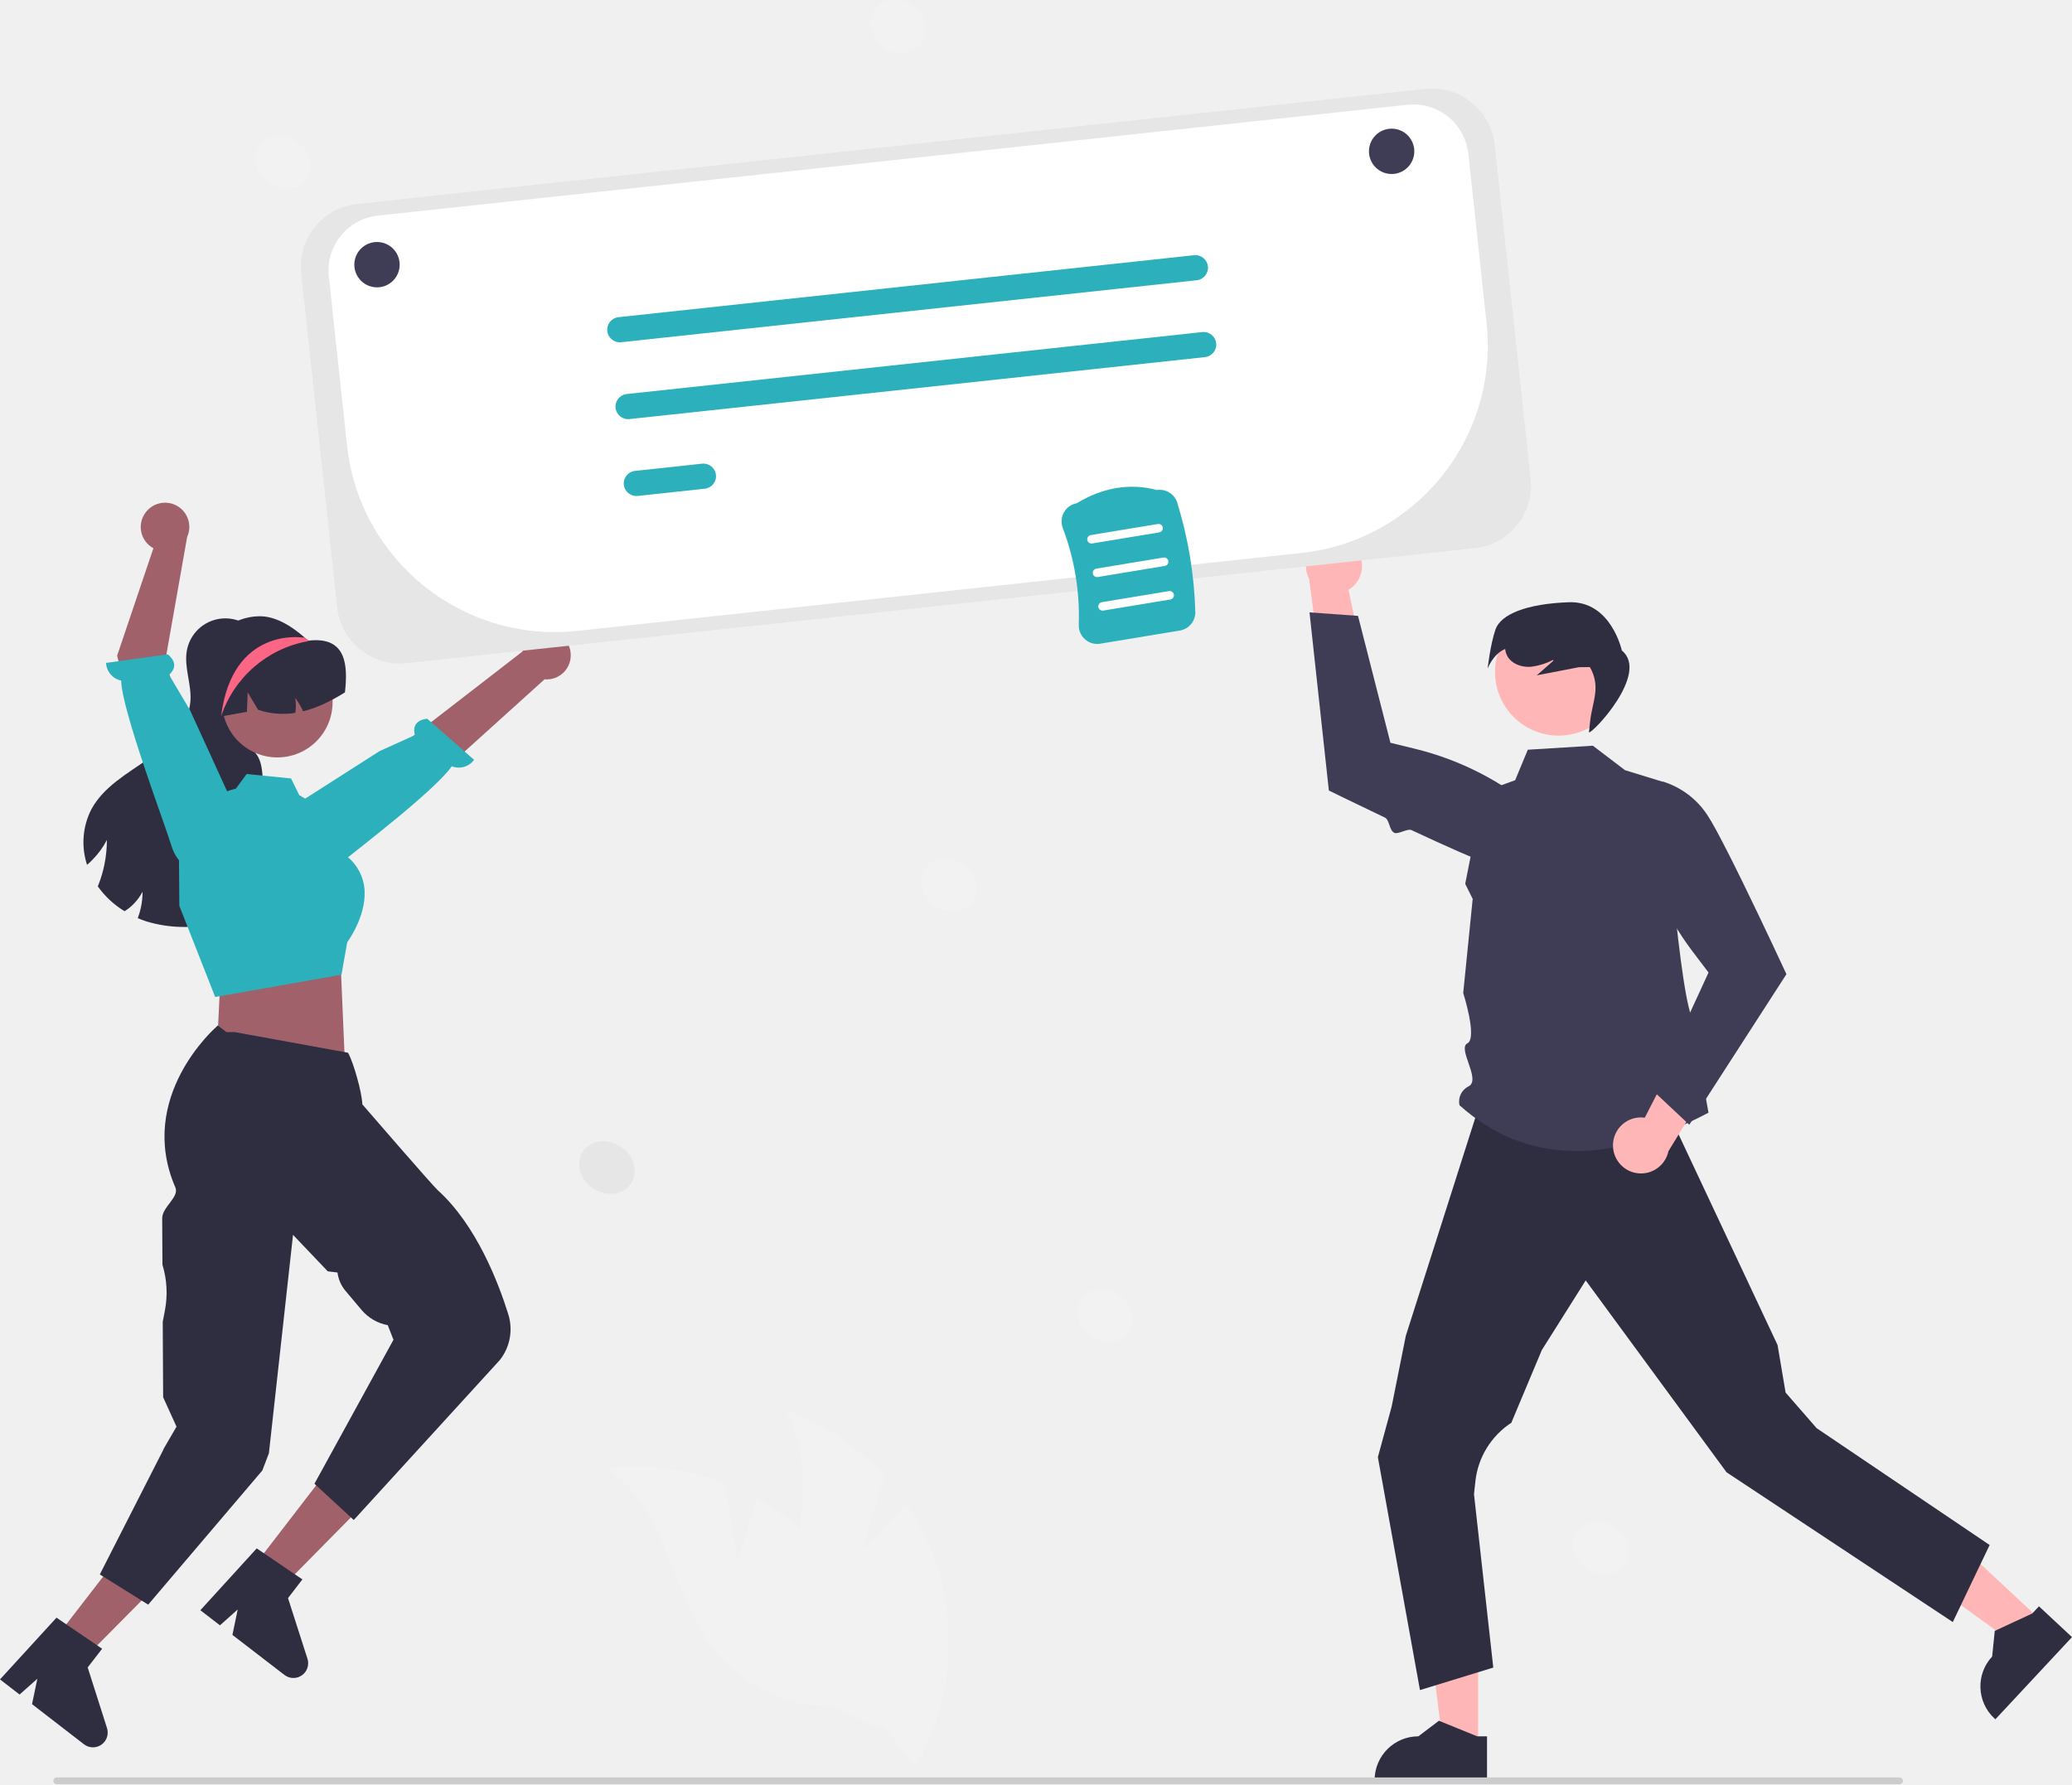
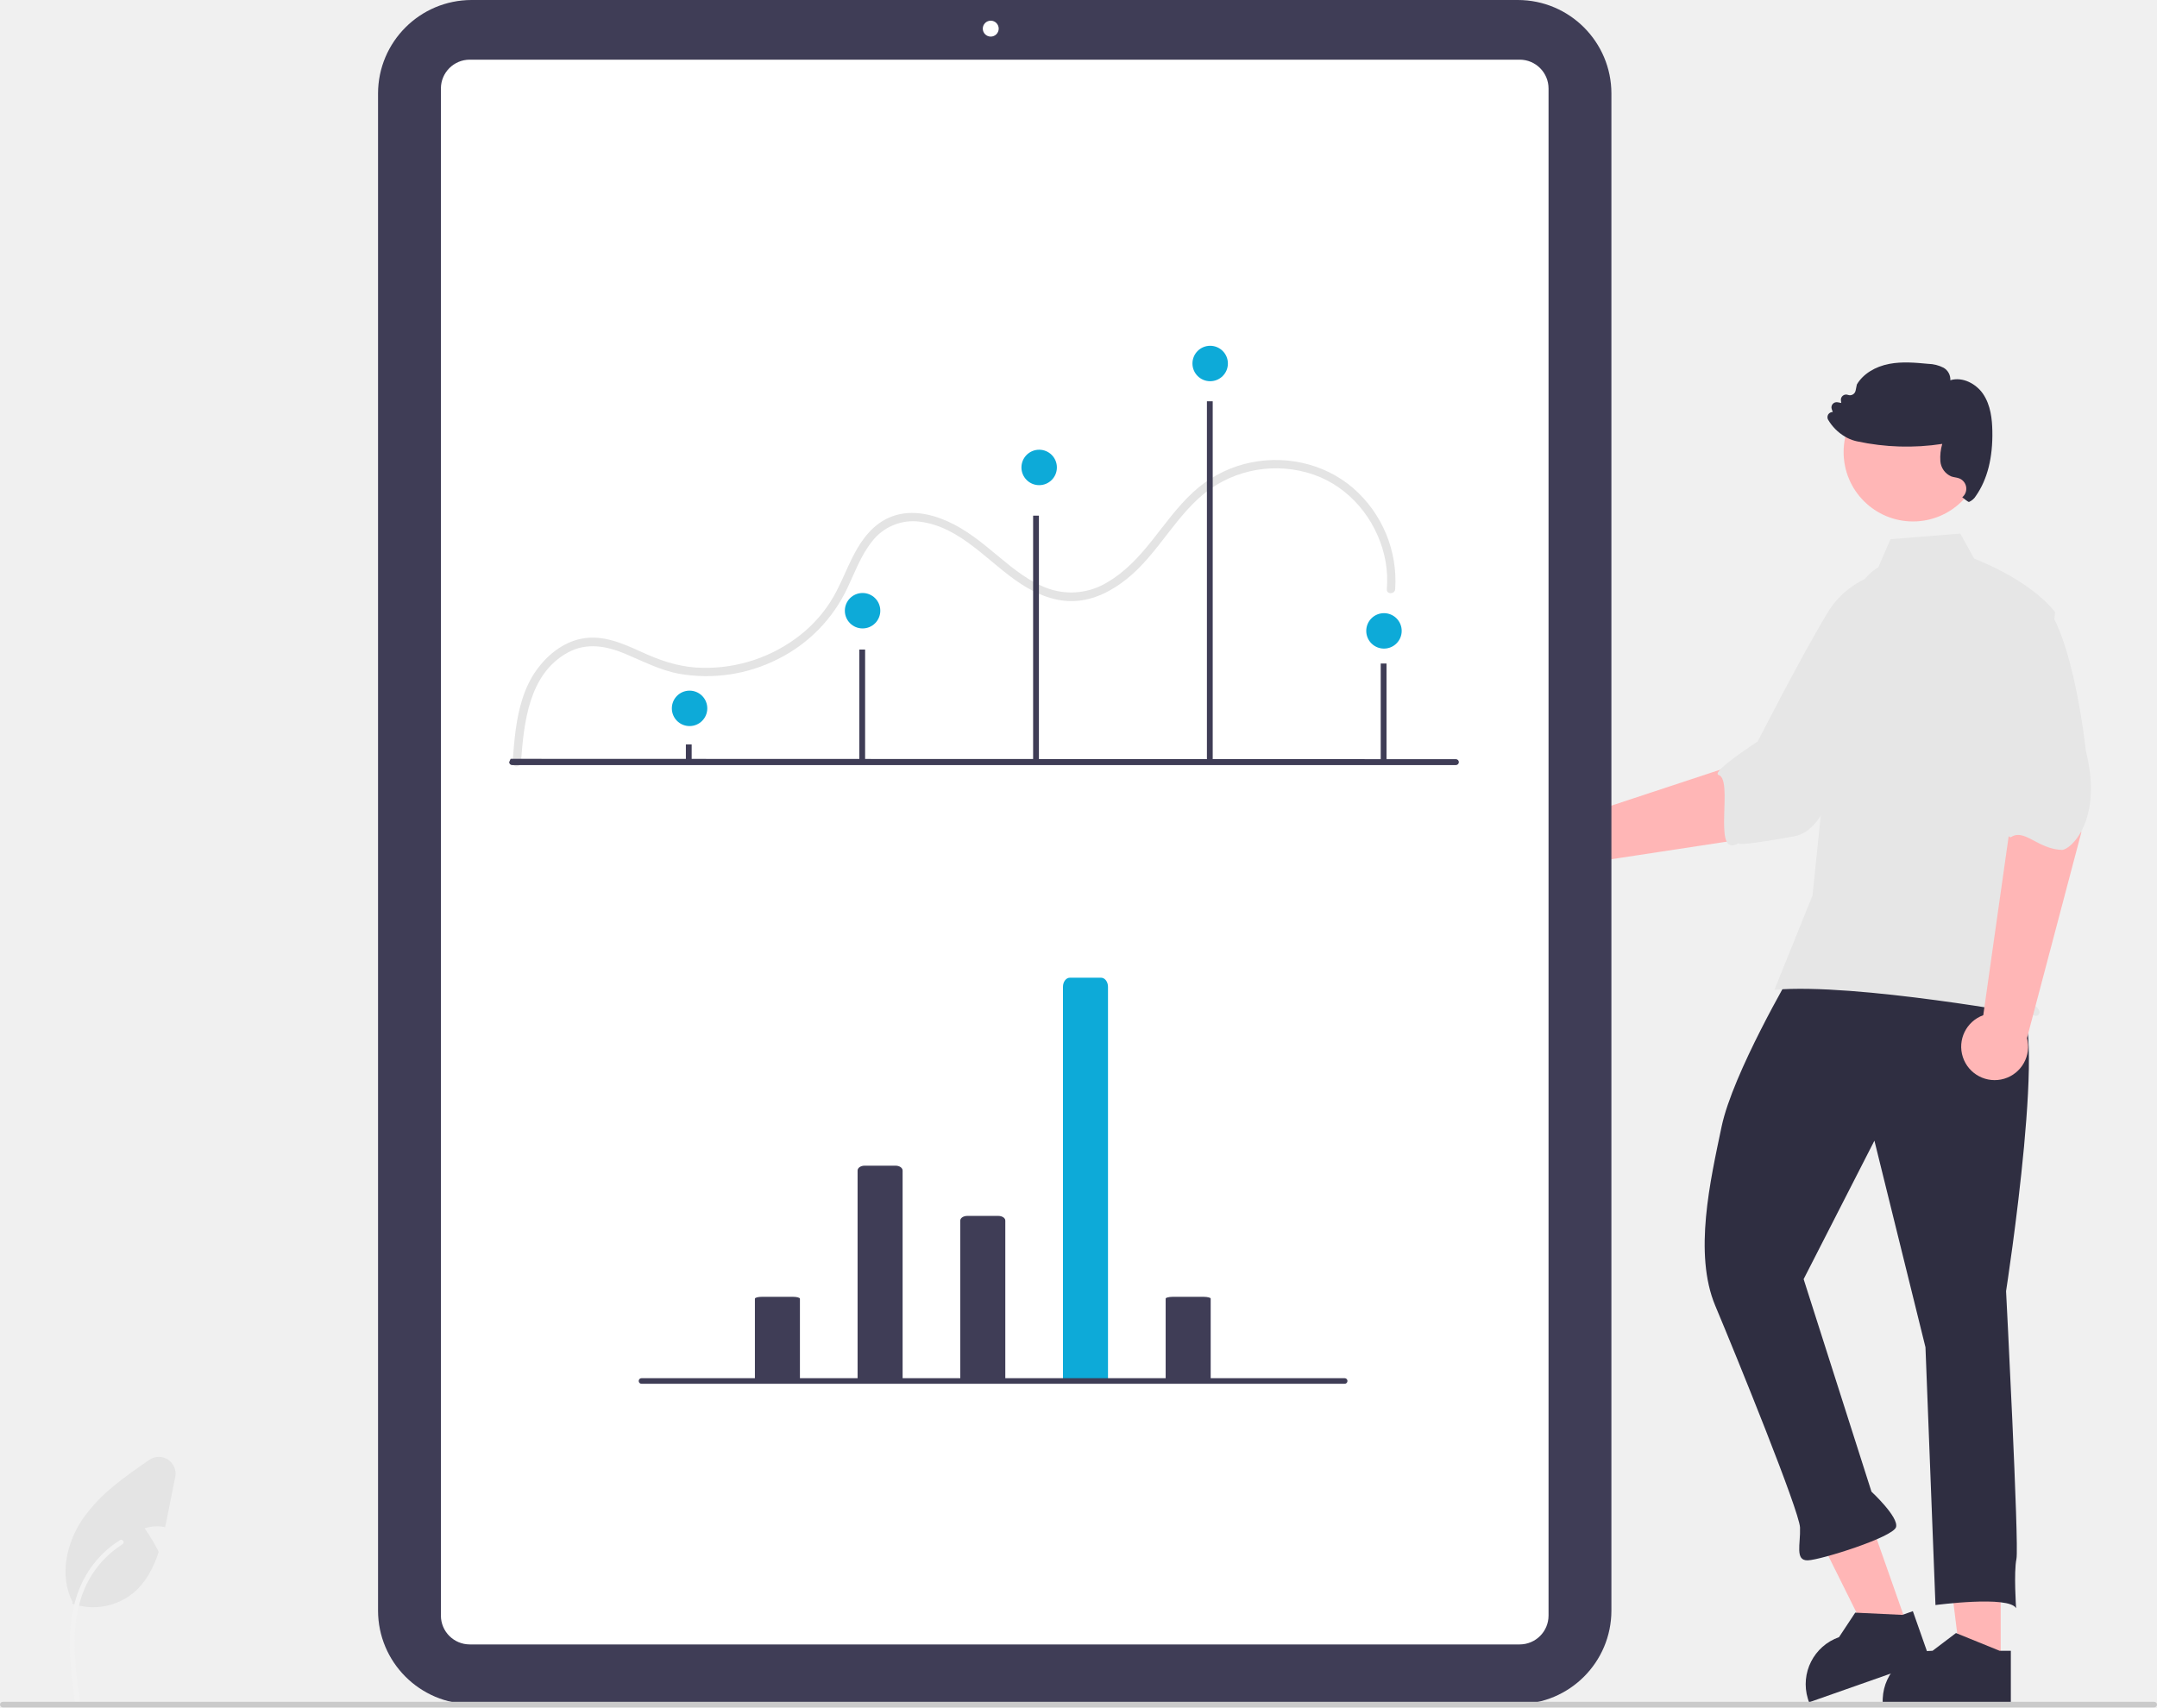
- <svg xmlns="http://www.w3.org/2000/svg" id="currentIllo" data-name="Layer 1" width="731.077" height="629.614" viewBox="0 0 731.077 629.614" class="injected-svg DownloadModal__ImageFile-sc-p17csy-5 iIfSkb grid_media">
-   <path d="M538.567,682.174l7.985-26.005A87.77,87.77,0,0,0,511.468,632.663c13.124,21.743.407,50.108,5.706,74.946a52.794,52.794,0,0,0,28.277,35.978l12.117,15.014a88.466,88.466,0,0,0,6.502-73.787,85.453,85.453,0,0,0-9.894-19.018C546.976,674.261,538.567,682.174,538.567,682.174Z" transform="translate(-234.4615 -135.193)" fill="#f2f2f2" />
-   <path d="M494.662,685.496,490.211,658.66a87.77,87.77,0,0,0-41.885-5.392c21.444,13.608,22.711,44.667,38.532,64.535A52.794,52.794,0,0,0,528.213,737.394l17.541,8.034a88.466,88.466,0,0,0-27.088-68.942,85.453,85.453,0,0,0-17.337-12.609C498.659,674.664,494.662,685.496,494.662,685.496Z" transform="translate(-234.4615 -135.193)" fill="#f2f2f2" />
-   <polygon points="521.537 616.734 509.237 616.733 503.386 569.293 521.539 569.294 521.537 616.734" fill="#ffb6b6" />
-   <path d="M759.135,763.849l-39.658-.001v-.502a15.437,15.437,0,0,1,15.436-15.436h.001l7.244-5.496,13.516,5.497,3.462 0Z" transform="translate(-234.4615 -135.193)" fill="#2f2e41" />
-   <polygon points="720.217 571.872 711.831 580.869 673.137 552.804 685.514 539.526 720.217 571.872" fill="#ffb6b6" />
-   <path d="M965.538,712.899l-27.04,29.01-.367-.342a15.437,15.437,0,0,1-.768-21.816l.001-.001.919-9.046,13.236-6.14,2.36-2.532Z" transform="translate(-234.4615 -135.193)" fill="#2f2e41" />
-   <path d="M936.479,680.403l-13,27.189L843.65,654.738l-11.613-15.823-38.079-51.882-15.479,24.561-10.771,25.675,0,0a28.302,28.302,0,0,0-12.675,20.654l-.493,4.546,6.806,61.182-25.868,7.943-14.856-82.19,4.856-17.81,5-25,25.174-79h67.364l38.638,82.242,2.824,16.758,10.955,12.573Z" transform="translate(-234.4615 -135.193)" fill="#2f2e41" />
-   <path d="M796.483,398.341l11.34,8.635,13.676,4.203s5.654,79.528,10.748,84.623.5,5.231,1.524,11.849,3.512,20.184,3.512,20.184c-34.387,18.203-64.032,18.691-87.845-2.609a5.931,5.931,0,0,1,3.236-6.695c4.432-2.352-4.086-13.328-.464-15.163s-1.472-17.755-1.472-17.755l3.342-33.216-2.64-5.31,6.443-32.489,11.18-4.083,4.466-10.76Z" transform="translate(-234.4615 -135.193)" fill="#3f3d56" />
-   <path d="M803.587,539.69a9.83,9.83,0,0,1,11.207-10.08l15.982-31.064,8.904,15.82L823.139,541.439a9.884,9.884,0,0,1-19.551-1.749Z" transform="translate(-234.4615 -135.193)" fill="#ffb6b6" />
-   <path d="M830.502,532.091l34.278-53.127-.113-.244c-.129-.28-7.892-17.045-15.413-32.4-1.158-2.365-2.311-4.696-3.429-6.928q-.724-1.445-1.426-2.83c-3.159-6.228-5.919-11.375-7.566-13.82a29.015,29.015,0,0,0-15.375-11.664l-.159-.041-.151.063a14.724,14.724,0,0,0-8.763,16.198,104.296,104.296,0,0,0,19.353,43.755l5.557,7.325-19.312,41.985Z" transform="translate(-234.4615 -135.193)" fill="#3f3d56" />
-   <path d="M712.628,328.445a9.83,9.83,0,0,1-2.359,14.888l7.146,34.195-16.879-6.683-4.198-31.448A9.884,9.884,0,0,1,712.628,328.445Z" transform="translate(-234.4615 -135.193)" fill="#ffb6b6" />
-   <path d="M696.505,351.296l6.826,62.857.242.119c.199.098,8.847,4.339,19.461,9.391,1.791.852,1.534,4.543,3.405,5.426,1.289.608,4.693-1.597,5.996-.988,11.602,5.426,23.334,10.702,28.01,12.131a29.015,29.015,0,0,0,19.289-.621l.149-.068.078-.144a14.724,14.724,0,0,0-3.392-18.101A104.296,104.296,0,0,0,733.982,399.492l-8.929-2.191-11.436-44.776Z" transform="translate(-234.4615 -135.193)" fill="#3f3d56" />
-   <circle cx="549.931" cy="237.156" r="22.431" fill="#ffb6b6" />
-   <path d="M762.123,357.318c1.845-5.367,11.027-9.089,25.914-9.606S806.699,364.738,806.699,364.738c9.938,8.062-10.612,29.645-11.606,28.868l.447-4.055c.74-6.717,3.885-11.958-.115-18.958l-3.841.044q-7.441,1.431-14.882,2.862l5.873-5.171-.166-.256a22.726,22.726,0,0,1-8.017,2.434c-3.157.186-6.607-1.071-8.119-3.848a6.466,6.466,0,0,1-.725-2.46c-4.257,1.701-6.203,6.948-6.203,6.948S760.278,362.685,762.123,357.318Z" transform="translate(-234.4615 -135.193)" fill="#2f2e41" />
-   <path d="M324.835,358.664a12.015,12.015,0,0,0-.981-1.099c.085-.117.171-.245.256-.363Z" transform="translate(-234.4615 -135.193)" fill="#2f2e41" />
-   <path d="M329.197,448.88c-3.669,6.517-10.997,10.154-18.261,11.936a45.628,45.628,0,0,1-24.821-.48c-1.024-.331-2.048-.715-3.04-1.141a26.191,26.191,0,0,0,1.131-3.893,26.702,26.702,0,0,0,.555-5.45,17.207,17.207,0,0,1-3.104,4.277,15.695,15.695,0,0,1-3.253,2.613,31.947,31.947,0,0,1-9.44-8.768c.16-.395.32-.789.469-1.184a42.552,42.552,0,0,0,1.835-6.336,43.324,43.324,0,0,0,.907-8.864,27.851,27.851,0,0,1-5.056,6.954,22.669,22.669,0,0,1-1.941,1.845,25.523,25.523,0,0,1,1.536-19.637c4.224-7.808,12.416-12.448,19.711-17.493,7.306-5.045,14.613-11.872,15.231-20.735.416-5.984-2.357-11.978-1.248-17.866a13.804,13.804,0,0,1,23.445-7.093c-4.139,5.866-8.256,11.936-9.93,18.911-1.707,7.104-.309,15.434,5.291,20.138,1.92,1.621,4.277,2.773,5.76,4.8,1.973,2.688,1.984,6.272,2.304,9.578.64,6.432,2.741,12.618,3.872,18.986C332.291,436.336,332.355,443.237,329.197,448.88Z" transform="translate(-234.4615 -135.193)" fill="#2f2e41" />
-   <polygon points="19.519 578.195 29.254 585.716 62.898 551.747 48.53 540.646 19.519 578.195" fill="#a0616a" />
-   <path d="M254.395,706.039l16.098,10.972-5.094,6.593,6.823,21.409a5.204,5.204,0,0,1-8.141,5.699l-18.32-14.156,1.881-8.961-6.272,5.569-6.907-5.337Z" transform="translate(-234.4615 -135.193)" fill="#2f2e41" />
-   <path d="M303.369,377.614a23.236,23.236,0,1,0,39.966-16.117l-.112-.111c-.186-.195-.372-.39-.567-.576a.009.009,0,0,1-.009-.009c-.242-.223-.483-.446-.734-.66-4.09-3.588-9.837-7.482-15.702-7.482C313.375,352.659,303.369,364.778,303.369,377.614Z" transform="translate(-234.4615 -135.193)" fill="#2f2e41" />
-   <path d="M435.811,365.681a8.511,8.511,0,0,1-9.217,9.24l-57.538,51.951-9.902-15.638,59.672-46.149a8.557,8.557,0,0,1,16.985.596Z" transform="translate(-234.4615 -135.193)" fill="#a0616a" />
-   <path d="M344.465,442.554s2.141,3.954,9.454-2.151c5.854-4.888,33.903-26.107,39.945-34.803a6.686,6.686,0,0,0,7.872-2.286L385.18,388.814c-4.954.57-4.847,3.898-4.332,5.787l-12.489,5.658-32.25,20.61,6.756,18.854Z" transform="translate(-234.4615 -135.193)" fill="#2cb1bc" />
-   <polygon points="78.761 343.789 77.555 349.532 76.531 370.716 121.615 373.194 120.215 340.612 115.845 333.432 78.761 343.789" fill="#a0616a" />
-   <circle cx="97.868" cy="247.797" r="19.484" fill="#a0616a" />
-   <path d="M297.738,454.858l-.12-16.196a25.776,25.776,0,0,1,19.962-25.124l.074-.017,3.853-5.191,15.653,1.566,2.869,5.864,11.343,6.754,4.367,14.039a16.602,16.602,0,0,1,7.174,11.119c1.483,9.471-5.148,18.946-5.937,20.033l-2.032,11.446-44.21,7.801-.359.045Z" transform="translate(-234.4615 -135.193)" fill="#2cb1bc" />
-   <path d="M356.173,379.517a66.428,66.428,0,0,1-7.061,3.893,40.632,40.632,0,0,1-7.701,2.784,26.617,26.617,0,0,0-2.773-4.725,17.184,17.184,0,0,1,.021,5.28,27.507,27.507,0,0,1-13.13-1.077l-3.669-6.154-.277,6.869c-3.04.555-6.069,1.077-9.109,1.621-.181.021-.363.064-.533.096-1.888-8.512.789-17.887,6.741-23.562a21.445,21.445,0,0,1,22.527-4.373c.48.192.971.405,1.44.629a.01.01,0,0,0,.011.011c.277.139.512.469.821.437C356.791,359.762,357.218,370.087,356.173,379.517Z" transform="translate(-234.4615 -135.193)" fill="#2f2e41" />
-   <polygon points="89.297 553.071 99.047 560.572 132.623 526.535 118.233 515.464 89.297 553.071" fill="#a0616a" />
-   <path d="M325.042,681.594,341.162,692.533l-5.081,6.603,6.866,21.395a5.204,5.204,0,0,1-8.129,5.715l-18.349-14.119,1.863-8.965-6.261,5.581-6.918-5.323Z" transform="translate(-234.4615 -135.193)" fill="#2f2e41" />
-   <path d="M292.12,646.722l-0-.127,4.621-7.963-4.718-10.365-.142-26.631.765-3.998a33.632,33.632,0,0,0-.872-16.158l0,0-.086-16.21c-.166-4.061,6.125-7.632,4.658-11.018-13.866-31.999,14.16-56.41,14.349-56.606l.573-.595,3.107,2.354,2.958.004,39.912,7.273.288.537c1.57,2.944,4.599,13.093,4.779,17.686,1.989,2.303,24.647,28.521,26.661,30.343,13.611,12.315,21.404,32.698,24.837,43.753a17.555,17.555,0,0,1-3.006,16.143L359.276,671.582l-13.866-12.8,27.881-50.805-2.01-5.155a15.843,15.843,0,0,1-9.237-5.366l-5.646-6.701a12.529,12.529,0,0,1-2.86-6.517l-3.424-.412L337.851,570.95l-8.508,77.052-2.313,6.087-40.284,47.359L269.679,690.781Z" transform="translate(-234.4615 -135.193)" fill="#2f2e41" />
-   <path d="M285.968,315.87a8.511,8.511,0,0,0,2.623,12.785l-12.809,37.922,10.46,40.187,16.866-7.625-10.408-30.312,7.787-44.122a8.557,8.557,0,0,0-14.519-8.835Z" transform="translate(-234.4615 -135.193)" fill="#a0616a" />
-   <path d="M301.407,439.876s-3.961,2.127-6.716-6.992c-2.206-7.301-17.216-46.94-17.486-57.526a6.686,6.686,0,0,1-5.321-6.236l21.8-3.017c3.825,3.198,1.908,5.92.439,7.215l7.425,12.577,15.519,33.953L304.297,438.389Z" transform="translate(-234.4615 -135.193)" fill="#2cb1bc" />
-   <path d="M312.468,388.005A39.634,39.634,0,0,1,342.982,361.488c.028-.009.121-.046.242-.102.074-.047.167-.093.26-.139-.279-.158-.548-.297-.827-.437a.009.009,0,0,1-.009-.009c-.242-.223-.483-.446-.734-.66l-.706.028S316.381,356.237,312.468,388.005Z" transform="translate(-234.4615 -135.193)" fill="#fd6584" />
-   <ellipse cx="624.318" cy="599.483" rx="8.857" ry="10.195" transform="translate(-455.0757 652.0179) rotate(-56.36398)" fill="#f2f2f2" />
-   <ellipse cx="569.318" cy="447.483" rx="8.857" ry="10.195" transform="translate(-353.0592 538.4215) rotate(-56.36398)" fill="#f2f2f2" />
-   <ellipse cx="799.318" cy="681.483" rx="8.857" ry="10.195" transform="translate(-445.2818 834.2972) rotate(-56.36398)" fill="#f2f2f2" />
-   <ellipse cx="334.318" cy="192.483" rx="8.857" ry="10.195" transform="translate(-245.583 229.0152) rotate(-56.36398)" fill="#f2f2f2" />
-   <ellipse cx="551.318" cy="144.483" rx="8.857" ry="10.195" transform="translate(-108.8191 388.2715) rotate(-56.36398)" fill="#f2f2f2" />
-   <ellipse cx="448.618" cy="547.197" rx="8.857" ry="10.195" transform="translate(-489.9215 482.4108) rotate(-56.36398)" fill="#e6e6e6" />
-   <path d="M904.729,764.807h-650.294a1.191,1.191,0,0,1,0-2.381h650.294a1.191,1.191,0,0,1,0,2.381Z" transform="translate(-234.4615 -135.193)" fill="#ccc" />
-   <path d="M375.47,369.355a22.24,22.24,0,0,1-22.045-19.831L340.73,231.618a22.23,22.23,0,0,1,19.701-24.455l376.954-40.588a22.23,22.23,0,0,1,24.456,19.7L774.536,304.181a22.231,22.231,0,0,1-19.701,24.456l-.054-.497.054.497L377.881,369.225A22.494,22.494,0,0,1,375.47,369.355Z" transform="translate(-234.4615 -135.193)" fill="#e6e6e6" />
-   <path d="M733.233,172.048a19.852,19.852,0,0,0-2.12.114L367.749,211.287a19.459,19.459,0,0,0-17.264,21.431l6.419,59.615a73.811,73.811,0,0,0,81.29,65.486L693.699,330.308A73.587,73.587,0,0,0,758.986,249.265l-6.443-59.838a19.463,19.463,0,0,0-19.31-17.378Z" transform="translate(-234.4615 -135.193)" fill="#fff" />
-   <path d="M656.714,234.09l-203.088,21.867a4.444,4.444,0,1,1-.952-8.838l203.088-21.867a4.444,4.444,0,1,1,.952,8.838Z" transform="translate(-234.4615 -135.193)" fill="#2cb1bc" />
-   <path d="M659.634,261.213l-203.088,21.867a4.444,4.444,0,0,1-.952-8.838l203.088-21.867a4.444,4.444,0,0,1,.952,8.838Z" transform="translate(-234.4615 -135.193)" fill="#2cb1bc" />
-   <path d="M483.133,307.654l-23.667,2.548a4.444,4.444,0,0,1-.952-8.838l23.667-2.548a4.444,4.444,0,1,1,.952,8.838Z" transform="translate(-234.4615 -135.193)" fill="#2cb1bc" />
-   <circle cx="133.018" cy="93.4" r="8" fill="#3f3d56" />
-   <circle cx="491.018" cy="53.4" r="8" fill="#3f3d56" />
-   <path d="M617.323,360.829a6.587,6.587,0,0,1-2.236-5.196,87.659,87.659,0,0,0-5.63-34.077,6.587,6.587,0,0,1,.446-5.639,6.439,6.439,0,0,1,4.449-3.13c9.299-5.611,18.831-7.187,28.338-4.681a6.515,6.515,0,0,1,7.163,4.491,144.983,144.983,0,0,1,6.365,38.525,6.514,6.514,0,0,1-5.446,6.575l-28.133,4.648A6.438,6.438,0,0,1,617.323,360.829Z" transform="translate(-234.4615 -135.193)" fill="#2cb1bc" />
-   <path d="M619.821,326.974l23.679-3.912a1.5,1.5,0,1,0-.489-2.96l-23.679,3.912a1.5,1.5,0,0,0,.489,2.96Z" transform="translate(-234.4615 -135.193)" fill="#fff" />
-   <path d="M621.777,338.813l23.679-3.912a1.5,1.5,0,0,0-.489-2.96l-23.679,3.912a1.5,1.5,0,1,0,.489,2.96Z" transform="translate(-234.4615 -135.193)" fill="#fff" />
-   <path d="M623.733,350.653l23.679-3.912a1.5,1.5,0,0,0-.489-2.96l-23.679,3.912a1.5,1.5,0,1,0,.489,2.96Z" transform="translate(-234.4615 -135.193)" fill="#fff" />
+ <svg xmlns="http://www.w3.org/2000/svg" data-name="Layer 1" width="773" height="612" viewBox="0 0 773 612">
+   <path d="M850.421,442.927l32.631-35.496-26.706-21.073-13.193,29.168-59.855,19.774a11.991,11.991,0,1,0,3.856,17.258Z" transform="translate(-213.5 -144)" fill="#ffb6b6" />
+   <path d="M910.238,362.726c5.915,13.189-30.173,50.87-30.173,50.87-9.87,7.982-11.434,27.96-23.667,30.184-33,6-12.476-.279-21,3-8.022,3.085-.633-23.322-6-25-3.069-.96,14-12,14-12s15.383-30.167,24.841-45.815a30.644,30.644,0,0,1,25.329-15.258S904.323,349.537,910.238,362.726Z" transform="translate(-213.5 -144)" fill="#e6e6e6" />
+   <path d="M757.457,754.815H382.499a33.559,33.559,0,0,1-33.521-33.521V177.521A33.559,33.559,0,0,1,382.499,144H757.457a33.559,33.559,0,0,1,33.521,33.521V721.294A33.559,33.559,0,0,1,757.457,754.815Z" transform="translate(-213.5 -144)" fill="#3f3d56" />
+   <path d="M758.117,733.428H381.839a10.345,10.345,0,0,1-10.333-10.333V175.72A10.345,10.345,0,0,1,381.839,165.387H758.117a10.345,10.345,0,0,1,10.333,10.333V723.095A10.345,10.345,0,0,1,758.117,733.428Z" transform="translate(-213.5 -144)" fill="#fff" />
+   <path d="M400.196,417.26c1.05-14.262,2.785-31.796,16.896-39.416,6.658-3.595,13.709-2.323,20.403.479,6.469,2.708,12.563,5.936,19.53,7.209a56.69,56.69,0,0,0,35.241-5.285,54.166,54.166,0,0,0,24.93-25.514c2.672-5.633,4.88-11.738,8.816-16.654a18.524,18.524,0,0,1,17.125-7.087c14.796,1.827,24.615,14.791,36.411,22.423,5.673,3.67,12.187,6.35,19.056,6.022,7.046-.337,13.433-3.672,18.832-8.027,11.457-9.239,17.721-23.527,29.745-32.136a41.195,41.195,0,0,1,39.539-4.202c12.323,5.316,21.048,17.226,23.353,30.334a38.96,38.96,0,0,1,.424,9.781c-.15,1.925,2.85,1.915,3,0a44.172,44.172,0,0,0-15.074-36.237c-10.638-9.177-25.5-12.16-39.017-8.628a43.235,43.235,0,0,0-18.416,10.179c-5.561,5.129-9.948,11.343-14.642,17.234-4.58,5.746-9.632,11.296-16.06,15.007a24.807,24.807,0,0,1-20.736,2.358c-6.939-2.341-12.817-7.163-18.369-11.78-5.722-4.759-11.418-9.521-18.296-12.545-6.395-2.812-13.73-4.176-20.387-1.406-6.002,2.497-9.975,7.679-12.919,13.283-2.989,5.689-5.117,11.824-8.604,17.249A48.907,48.907,0,0,1,498.222,373.177a54.78,54.78,0,0,1-35.34,10.097c-6.841-.486-13.061-2.647-19.256-5.479-6.837-3.126-14.039-6.377-21.732-4.862-6.636,1.306-12.219,5.815-16.096,11.201-4.475,6.218-6.442,13.842-7.468,21.329-.537,3.917-.844,7.857-1.134,11.798-.142,1.926,2.859,1.917,3,0Z" transform="translate(-213.5 -144)" fill="#e4e4e4" />
+   <polygon points="716.987 596.364 702.742 596.363 695.965 541.418 716.989 541.419 716.987 596.364" fill="#ffb6b6" />
+   <path d="M930.107,735.708l-15.199-6.174-.448-.184-8.393,6.358a17.87,17.87,0,0,0-17.855,17.096c-.023.253-.023.517-.023.782v.586h45.932V735.708Z" transform="translate(-213.5 -144)" fill="#2f2e41" />
+   <polygon points="683.627 583.107 670.189 587.835 645.56 538.254 665.392 531.277 683.627 583.107" fill="#ffb6b6" />
+   <path d="M895.224,722.842l-16.387-.779-.484-.025-5.807,8.783a17.87,17.87,0,0,0-11.169,22.054c.062.246.15.496.238.745l.195.553,43.328-15.245L899.009,721.51Z" transform="translate(-213.5 -144)" fill="#2f2e41" />
+   <path d="M935.521,503.453c13.032-.505-3.111,103.348-3.111,103.348s4.722,91.179,3.721,95.964-.126,17.69-.126,17.69c-2.553-4.647-28.895-1.14-28.895-1.14l-3.583-92.41-18.296-74.042-25.366,49.631,24.312,76.181s9.845,9.11,8.799,12.711-26.836,11.719-31.575,11.903-2.599-5.832-2.829-11.756-22.53-60.826-30.373-79.506-1.746-45.02,2.258-64.16,25.068-55.059,25.068-55.059C881.67,463.32,922.489,503.959,935.521,503.453Z" transform="translate(-213.5 -144)" fill="#2f2e41" />
+   <circle cx="685.551" cy="162.05" r="24.856" fill="#ffb6b6" />
+   <path d="M886.623,347.335c-5.355,3.184-8.558,9.033-10.397,14.985a142.008,142.008,0,0,0-6.102,33.929l-7.074,68.705-13.652,33.826c29.195-2.534,93.938,9.362,93.938,9.362s2.405-.802,0-3.207-4.747-.274-2.342-2.68.747.274-.055-2.131,0-.802.802-1.604-6.207-8.018-6.207-8.018l6.415-42.137,8.018-84.993c-9.622-12.027-28.973-19.117-28.973-19.117l-5-9-25,2Z" transform="translate(-213.5 -144)" fill="#e6e6e6" />
+   <path d="M959.384,442.358l-6.168-36.36L931.75,409.887l1.886,31.804-9.396,66.201a11.991,11.991,0,1,0,15.668,8.198Z" transform="translate(-213.5 -144)" fill="#ffb6b6" />
+   <path d="M941.651,357.277c13.891,3.999,19.363,55.886,19.363,55.886,6.292,25.041-5.616,35.587-8.638,35.477-8.589-.313-13.347-7.665-18.093-4.65-2.715,1.724-3.222-18.085-3.222-18.085s-9.74-18.431-15.582-35.757a30.644,30.644,0,0,1,4.703-29.193S927.76,353.277,941.651,357.277Z" transform="translate(-213.5 -144)" fill="#e6e6e6" />
+   <path d="M927.494,298.454c-.082-4.038-.539-9.203-3.368-13.323-2.387-3.466-7.201-6.212-11.688-4.839a4.86,4.86,0,0,0-2.419-4.479,12.766,12.766,0,0,0-5.55-1.398c-4.553-.425-9.269-.866-13.879.008-5.174.981-9.408,3.645-11.606,7.315l-.049.114-.45,2.174a2.064,2.064,0,0,1-1.022,1.39,2.028,2.028,0,0,1-1.725.123,1.872,1.872,0,0,0-2.509,2.027l.123.866-1.3-.245a1.867,1.867,0,0,0-2.101,2.493l.36.989a2.001,2.001,0,0,0-1.43.629,1.829,1.829,0,0,0-.245,2.141,17.011,17.011,0,0,0,5.999,6.032,14.143,14.143,0,0,0,3.572,1.528q.392.11.809.196a84.238,84.238,0,0,0,30.528.915,17.293,17.293,0,0,0-.678,6.179,6.49,6.49,0,0,0,3.899,5.476,8.175,8.175,0,0,0,1.422.343,8.773,8.773,0,0,1,1.365.335,3.975,3.975,0,0,1,1.161,6.8s2.141,1.774,2.411,1.684a5.503,5.503,0,0,0,2.517-2.24C925.72,315.823,927.69,308.009,927.494,298.454Z" transform="translate(-213.5 -144)" fill="#2f2e41" />
+   <path d="M276.298,673.359l-2.92,14.65c-.22,1.12-.45,2.26-.7,3.39a14.288,14.288,0,0,0-7.34.41,68.511,68.511,0,0,1,5.04,8.43c-1.84,5.67-4.54,10.91-9.06,14.7a22.72,22.72,0,0,1-21.95,3.86l.13-.58c-4.86-9.43-2.22-21.32,3.82-30.03a58.385,58.385,0,0,1,10.85-11.47c4.08-3.4,8.49-6.45,12.86-9.46A5.99,5.99,0,0,1,276.298,673.359Z" transform="translate(-213.5 -144)" fill="#e4e4e4" />
+   <path id="a14ee49e-0bc4-4fe7-9ff0-205b8984b39e-843" data-name="a4b268fa-75d0-4ac1-9d87-14bdca948464-2189" d="M240.408,754.049c-1.229-8.953-2.493-18.02-1.631-27.069.766-8.036,3.217-15.885,8.209-22.321a37.132,37.132,0,0,1,9.527-8.633c.953-.6,1.829.909.881,1.507a35.3,35.3,0,0,0-13.963,16.847c-3.04,7.732-3.528,16.161-3,24.374.317,4.967.988,9.9,1.665,14.83a.9.9,0,0,1-.61,1.074.878.878,0,0,1-1.074-.61Z" transform="translate(-213.5 -144)" fill="#f2f2f2" />
+   <circle cx="355.052" cy="10.266" r="2.852" fill="#fff" />
+   <path d="M735.275,418.236H397.033a1.059,1.059,0,0,1-1.059-1.059l.514-1.178,338.787.119a1.059,1.059,0,0,1,.008,2.117H735.275Z" transform="translate(-213.5 -144)" fill="#3f3d56" />
+   <rect x="245.796" y="266.831" width="2.076" height="5.916" fill="#3f3d56" />
+   <rect x="307.953" y="232.831" width="2.076" height="39.916" fill="#3f3d56" />
+   <rect x="370.237" y="184.831" width="2.076" height="87.916" fill="#3f3d56" />
+   <rect x="432.521" y="143.831" width="2.076" height="128.916" fill="#3f3d56" />
+   <rect x="494.806" y="237.831" width="2.076" height="34.916" fill="#3f3d56" />
+   <circle cx="433.687" cy="130.294" r="6.351" fill="#0daad8" />
+   <circle cx="372.403" cy="167.551" r="6.351" fill="#0daad8" />
+   <circle cx="495.972" cy="226.132" r="6.351" fill="#0daad8" />
+   <path id="a2bcaba5-fcc7-43c7-8c54-c107139343be-844" data-name="ba0cc859-1ca5-421a-9acf-7fb9aa3b4e23-2190" d="M520.832,638.51V563.571c0-.961,1.118-1.74,2.497-1.74h11.142c1.379,0,2.497.779,2.497,1.74h0v75.134Z" transform="translate(-213.5 -144)" fill="#3f3d56" />
+   <path id="b02c718b-b277-4e02-ad4f-2608dd9924ba-845" data-name="a524792d-c043-478e-a7da-ec48af772355-2191" d="M557.633,638.762V581.503c0-.924,1.118-1.672,2.497-1.672H571.272c1.379,0,2.497.749,2.497,1.672h0v57.136Z" transform="translate(-213.5 -144)" fill="#3f3d56" />
+   <path id="a6f13ee1-90c9-41e9-aa52-bae832a2d909-846" data-name="fd6a765d-e5c4-40cb-8615-8d176b643a05-2192" d="M631.234,638.629V609.507c-.097-.348,1.016-.65,2.497-.676h11.142c1.481.026,2.594.328,2.497.676v29.198Z" transform="translate(-213.5 -144)" fill="#3f3d56" />
+   <path id="fa174473-4e9f-4d8b-98c3-8d6761a9e9bb-847" data-name="bd64d803-c830-42f7-b93c-47122685f128-2193" d="M484.032,638.629V609.507c0-.373,1.118-.676,2.497-.676h11.142c1.379,0,2.497.303,2.497.676v29.198Z" transform="translate(-213.5 -144)" fill="#3f3d56" />
+   <path id="e966b75a-f3f6-4a21-bd4c-c130f0d0c74e-848" data-name="f4fc54bd-288c-4bcd-8f44-6b7e88ac2463-2194" d="M594.433,638.339V497.712c0-1.804,1.118-3.266,2.497-3.266h11.142c1.379,0,2.497,1.462,2.497,3.266V638.705Z" transform="translate(-213.5 -144)" fill="#0daad8" />
+   <path d="M695.39,640h-252a1,1,0,0,1,0-2h252a1,1,0,0,1,0,2Z" transform="translate(-213.5 -144)" fill="#3f3d56" />
+   <path d="M985.5,756h-771a1,1,0,0,1,0-2h771a1,1,0,0,1,0,2Z" transform="translate(-213.5 -144)" fill="#cacaca" />
+   <circle cx="247.119" cy="253.904" r="6.351" fill="#0daad8" />
+   <circle cx="309.119" cy="218.904" r="6.351" fill="#0daad8" />
</svg>
